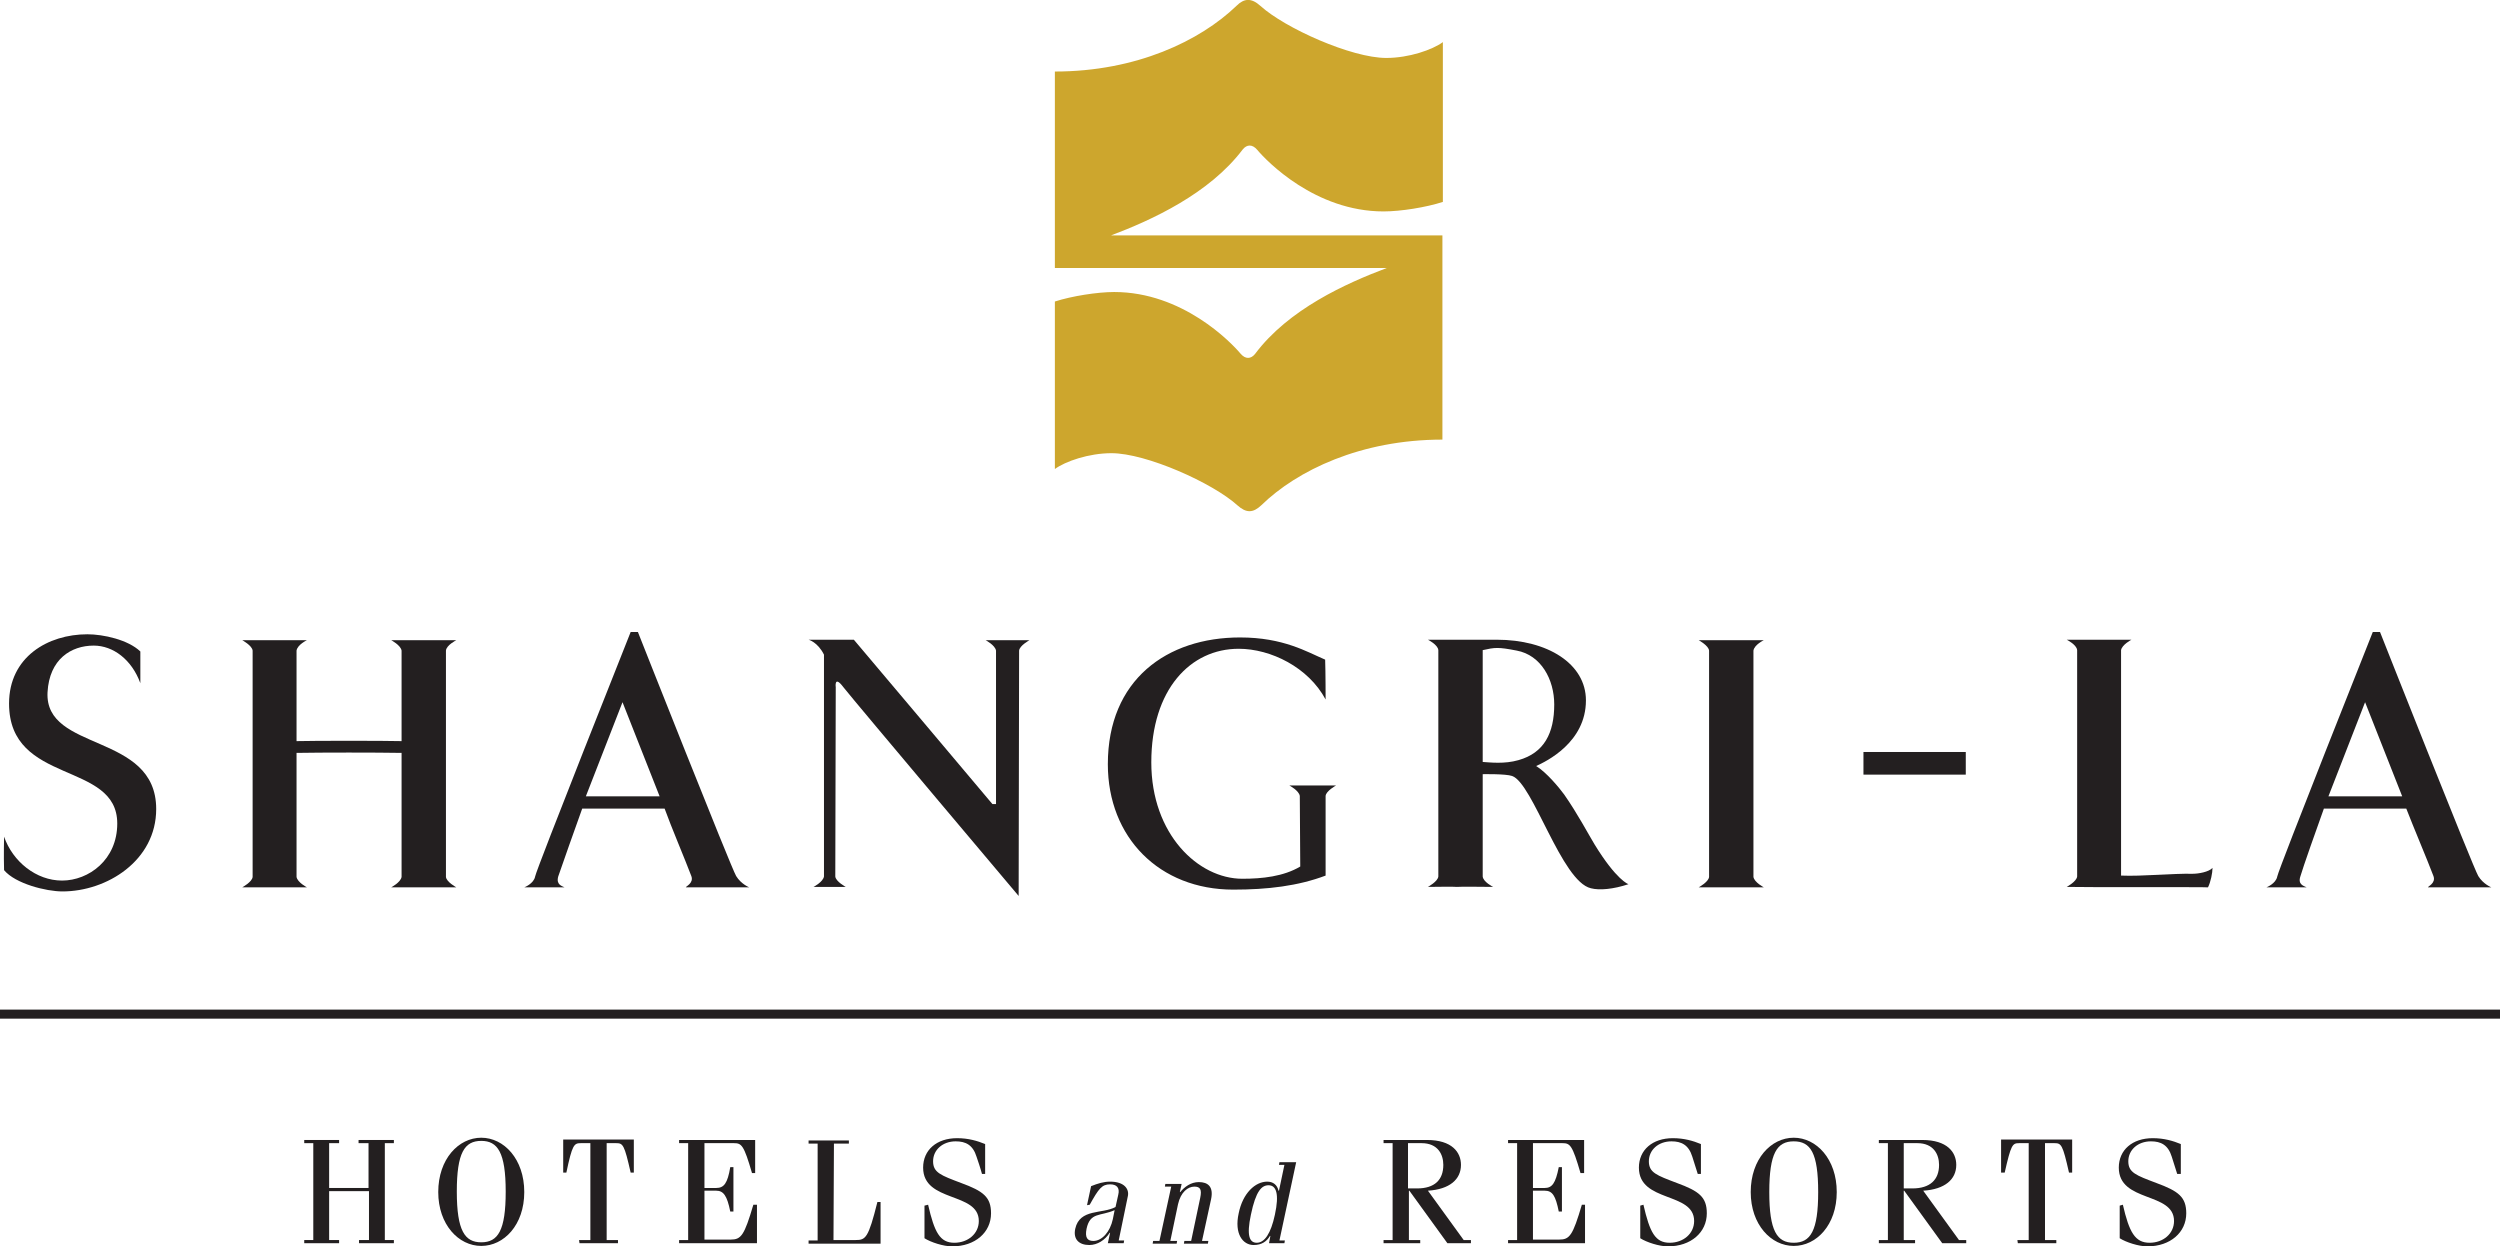
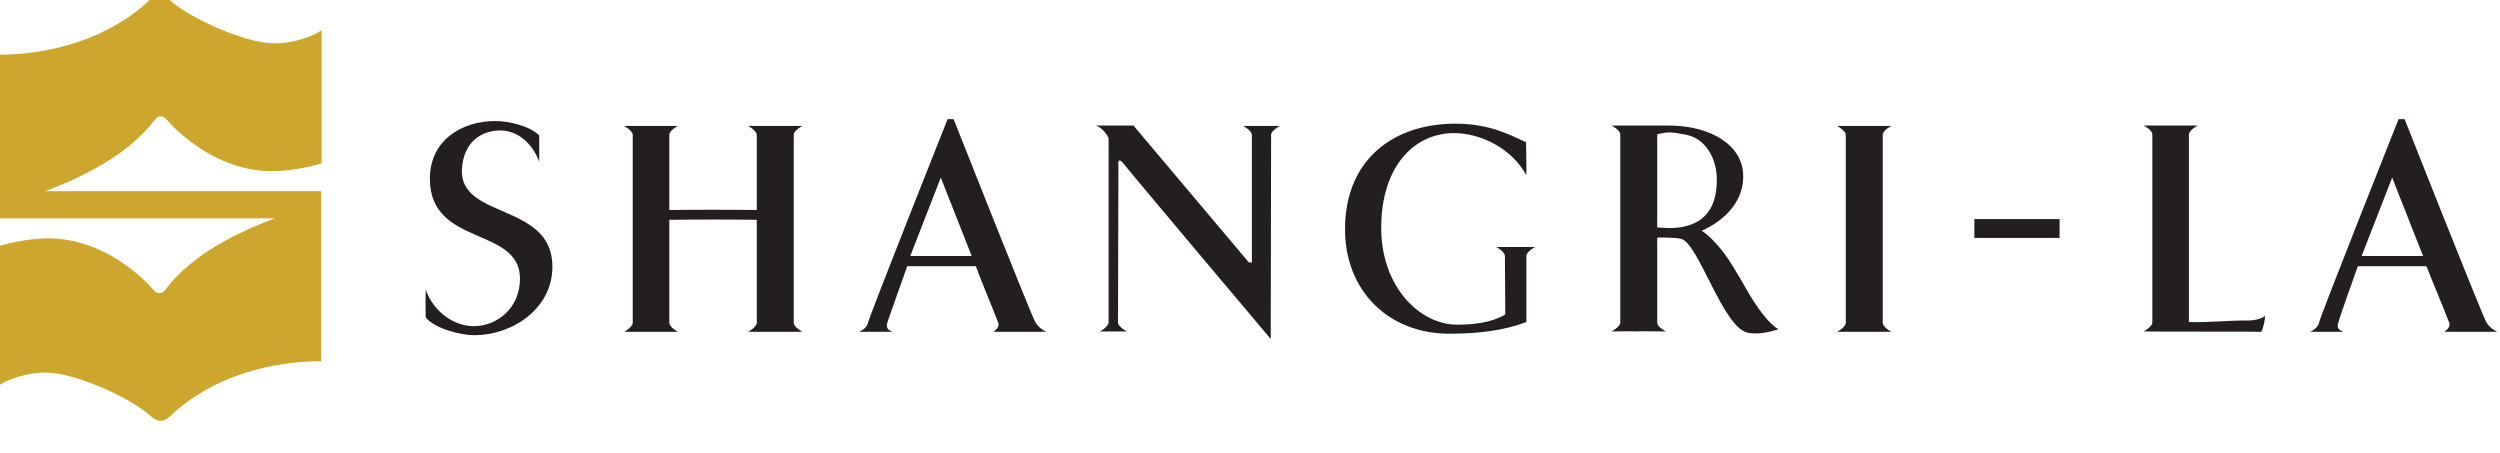
- <svg xmlns="http://www.w3.org/2000/svg" version="1.1" id="Layer_1" x="0px" y="0px" viewBox="0 0 552.2 275.2" style="enable-background:new 0 0 552.2 275.2;" xml:space="preserve">
-   <style type="text/css">
- 	.st0{fill:#231F20;}
- 	.st1{fill:#CDA62D;}
- </style>
-   <path id="path82" class="st0" d="M0.9,184.8c1.9,5.5,7.1,9.7,12.8,9.7c5.9,0,12.2-4.6,12.2-12.6C25.9,168,2,173.5,2,155.4  c0-10.3,8.6-15.3,17.3-15.3c3.5,0,9,1.2,11.7,3.8c0,3.1,0,7,0,7c-1.9-5.2-6-8.3-10.3-8.3c-5,0-9.8,3-10.2,10.3  c-0.7,13.3,24,8.8,24,25.8c0,11.4-10.9,18.2-20.7,18.2c-3.6,0-10.4-1.7-12.9-4.7C0.8,188.9,0.9,184.8,0.9,184.8" />
-   <path id="path84" class="st0" d="M411.6,171.1h22.6v-5h-22.6V171.1z" />
-   <path id="path88" class="st0" d="M88.7,166.3v27.4c-0.2,1.2-2.3,2.3-2.3,2.3c3.6,0,11.9,0,14.4,0c0,0-2.2-1.2-2.3-2.3v-50  c0.1-1.2,2.3-2.3,2.3-2.3c-2.4,0-10.7,0-14.4,0c0,0,2.1,1.1,2.3,2.3v20c-4-0.1-19.3-0.1-23.2,0v-20c0.2-1.3,2.3-2.3,2.3-2.3  c-3.6,0-11.9,0-14.3,0c0,0,2.2,1.2,2.3,2.3v50c-0.1,1.1-2.3,2.3-2.3,2.3c2.4,0,10.8,0,14.3,0c0,0-2.1-1.1-2.3-2.3v-27.4  C71.1,166.2,83,166.2,88.7,166.3" />
-   <path id="path92" class="st0" d="M387.3,165v-21.3c0.2-1.3,2.3-2.3,2.3-2.3c-3.6,0-11.9,0-14.4,0c0,0,2.2,1.2,2.3,2.3v50  c-0.1,1.1-2.3,2.3-2.3,2.3c2.4,0,10.8,0,14.4,0c0,0-2.1-1.1-2.3-2.3" />
-   <path id="path96" class="st0" d="M456.5,195.9c0,0,2.2-1.2,2.3-2.3v-50c-0.1-1.2-2.3-2.3-2.3-2.3c2.4,0,10.7,0,14.3,0  c0,0-2.1,1.1-2.3,2.3v49.8h0.1c4.4,0.2,11.4-0.5,15.7-0.4c1.3,0,3.6-0.4,4.4-1.3c0,1.1-0.4,3.1-1,4.3  C487.7,195.9,458.9,196,456.5,195.9" />
-   <path id="path100" class="st0" d="M219.2,177.6c-1.4-1.7-30.6-36.3-30.6-36.3s-7.9,0-10,0c0,0,2,0.5,3.4,3.3c0,0,0,46.7,0,49  c-0.2,1.2-2.3,2.3-2.3,2.3c3.6,0,4.6,0,7.1,0c0,0-2.2-1.2-2.3-2.3c0-2.9,0.1-41.8,0.1-41.8s-0.4-2.8,1.7,0  c2.6,3.3,38.7,46.1,38.7,46.1s0.1-51.3,0.1-54.2c0.1-1.1,2.3-2.3,2.3-2.3c-2.4,0-6.1,0-9.7,0c0,0,2.1,1.1,2.3,2.3  c0,2.4,0,33.9,0,33.9" />
-   <path id="path104" class="st0" d="M129.4,175.9h16.3l-8.2-20.8L129.4,175.9z M140.9,139.6c0,0,20.6,52.1,21.7,53.9  c1.1,1.8,2.9,2.5,2.9,2.5c-2,0-12.1,0-14,0c-0.1-0.2,1.8-0.9,1.2-2.5c-1.4-3.7-4.5-11-5.9-14.9h-18.2c-1.3,3.6-4.7,13.2-5.3,15  c-0.5,1.8,0.8,2.1,1.4,2.4c-1.5,0-7.3,0-8.9,0c0,0,2.1-0.8,2.4-2.4c0.3-1.7,21.1-54,21.1-54" />
-   <path id="path108" class="st0" d="M514.3,175.9h16.3l-8.2-20.8L514.3,175.9z M525.7,139.6c0,0,20.6,52.1,21.7,53.9  c1.1,1.8,2.9,2.5,2.9,2.5c-2,0-12.1,0-14,0c-0.1-0.2,1.8-0.9,1.2-2.5c-1.4-3.7-4.5-11-6-14.9h-18.2c-1.3,3.6-4.7,13.2-5.2,15  c-0.6,1.8,0.8,2.1,1.4,2.4c-1.5,0-7.5,0-8.9,0c0,0,2.1-0.8,2.4-2.4c0.3-1.7,21.1-54,21.1-54" />
-   <path id="path112" class="st0" d="M287.2,191.4c-3.7,2.2-8.4,2.7-12.8,2.7c-9.7,0-20.1-9.8-20.1-25.7c0-16.2,8.7-25.1,19.3-25.1  c7.1,0,15.4,4.1,19.2,11.2c0,0,0-6.1-0.1-8.8c-4-1.7-9.2-4.9-18.8-4.9c-16.1,0-29.2,9.3-29.2,28c0,16.2,11.4,27.7,27.7,27.7  c7.6,0,14.3-0.8,20.4-3.1c0,0,0-14.7,0-17.6c0.1-1.1,2.3-2.3,2.3-2.3c-2.4,0-6.7,0-10.3,0c0,0,2.1,1.1,2.3,2.3" />
-   <path id="path116" class="st0" d="M327.5,168.3c1.6,0.1,4.8,0.5,7.9-0.4c5.7-1.6,7.9-6,7.9-12.3c0-5.5-2.9-10.9-8.3-11.9  c-4.1-0.8-4.8-0.7-7.5-0.1V168.3z M327.5,193.6c0.1,1.2,2.3,2.3,2.3,2.3c-2.4,0-6.9-0.1-8,0c-1.2-0.1-4,0-6.4,0c0,0,2.2-1.2,2.3-2.3  v-50c-0.1-1.2-2.3-2.3-2.3-2.3c3,0,15.2,0,15.2,0c11.2,0,19.7,5.3,19.7,13.4c0,9.3-8.8,13.5-11,14.5c2.3,1.4,5.1,4.8,6.2,6.3  c3,4.3,5.3,8.7,6.7,11c4.9,8,7.5,8.8,7.5,8.8c-3.3,1.1-6.4,1.4-8.3,0.9c-6.5-1.5-12.8-23.2-17.4-24.8c-1.4-0.5-6.5-0.4-6.5-0.4" />
-   <path id="path120" class="st0" d="M72.7,263.1v10.8h2.2v0.7h-7.7v-0.7h2v-21.4h-2v-0.7h7.7v0.7h-2.2v9.9h8.7v-9.9h-2.2v-0.7H87v0.7  h-2v21.4h2v0.7h-7.7v-0.7h2.2v-10.8" />
-   <path id="path124" class="st0" d="M127.9,273.9h2.5v-21.4h-2.1c-1.5,0-1.9,0.3-3.2,6.5h-0.7v-7.3H140v7.3h-0.7  c-1.4-6.2-1.7-6.5-3.2-6.5H134v21.4h2.5v0.7h-8.5" />
-   <path id="path128" class="st0" d="M150,274.6v-0.7h2v-21.4h-2v-0.7h16.8v7.3h-0.7c-1.8-6.2-2.3-6.6-4-6.6h-6.5v9.9h2.6  c1.7,0,2.5-1,3.1-4.6h0.7v9.8h-0.7c-0.7-3.5-1.5-4.6-3.1-4.6h-2.6v10.8h5.8c2.3,0,3-0.9,5-7.7h0.8v8.5" />
-   <path id="path132" class="st0" d="M184.1,273.9h4.9c2.2,0,2.8-0.4,4.8-8.4h0.7v9.2h-15.9v-0.7h2v-21.4h-2v-0.7h8.9v0.7h-3.3" />
-   <path id="path136" class="st0" d="M205,266.1c1.4,6.1,2.6,8.4,5.8,8.4c3,0,5.4-2,5.4-4.8c0-6.5-12.3-4-12.3-11.8  c0-3.9,3-6.5,7.5-6.5c2.5,0,4.5,0.6,6.2,1.3v6.6h-0.7c0,0-0.3-1.2-1.2-3.8c-0.8-2.6-2.4-3.4-4.6-3.4c-2.9,0-5,1.9-5,4.4  c0,2.5,1.7,3.1,6.2,4.8c4.9,1.8,6.6,3.1,6.6,6.7c0,4.2-3.5,7.3-8.6,7.3c-1.9,0-4.7-0.9-6.1-1.8v-7.2" />
-   <path id="path140" class="st0" d="M257.4,261.5h3.6l-0.4,1.8h0.1c0.9-1.1,2.3-2.2,4.1-2.2c2,0,3.3,1,2.7,3.8l-2,9.2h1.4l-0.1,0.6  h-5.3l0.1-0.6h1.5l2-9.5c0.4-1.9,0-2.5-1.3-2.5c-1.4,0-3,1.2-3.6,3.9l-1.7,8.1h1.5l-0.1,0.6h-5.3l0.1-0.6h1.4l2.6-12h-1.4" />
-   <path id="path144" class="st0" d="M277.6,274.5c1.7,0,3.1-2,4-6.2c1-4.6,0.3-6.5-1.4-6.5c-1.5,0-2.8,1.2-3.9,6.5  C275.3,273,276,274.5,277.6,274.5 M280.3,274.6l0.3-1.6h-0.1c-0.7,1.2-1.8,2-3.6,2c-2.4,0-4.3-2.5-3.3-7c0.9-4.5,3.7-7,6.3-7  c1.3,0,2.2,0.7,2.5,2h0.1l1.2-5.7h-1.2l0.1-0.6h3.7l-3.7,17.3h1.2l-0.1,0.6" />
-   <path id="path148" class="st0" d="M246.2,267.3c-3.2,1.4-5.4,0.4-6.2,4.1c-0.4,2,0.2,2.7,1.5,2.7c1.9,0,3.7-2,4.3-4.8L246.2,267.3z   M240.1,266.2l0.9-4.2c1.5-0.6,2.8-1,4.2-1c3.2,0,4.3,1.7,3.9,3.3l-2,9.7h1.2l-0.1,0.6h-3.5l0.5-2.3h-0.1c-1,1.6-2.7,2.7-4.5,2.7  c-2.3,0-3.6-1.3-3.1-3.6c1-4.5,6-3.2,8.9-4.8l0.6-2.7c0.4-1.6-0.4-2.3-1.8-2.3c-1.8,0-2.5,0.9-4.5,4.5" />
-   <path id="path152" class="st0" d="M106.3,274.4c3.7,0,5.4-2.6,5.4-11.2c0-8.7-1.8-11.2-5.4-11.2c-3.7,0-5.4,2.6-5.4,11.2  C100.9,271.9,102.7,274.4,106.3,274.4 M106.3,251.3c5,0,9.5,4.7,9.5,12c0,7.3-4.5,11.9-9.5,11.9c-5,0-9.5-4.7-9.5-11.9  C96.8,256,101.3,251.3,106.3,251.3" />
-   <path id="path156" class="st0" d="M311.1,262.5h1.9c3.9,0,5.8-1.9,5.8-5.2c0-2.3-1.2-4.8-4.8-4.8h-3V262.5z M305.6,274.6v-0.7h2  v-21.4h-2v-0.7h9.6c5.5,0,7.5,2.7,7.5,5.5c0,3.2-2.5,5.4-7.3,5.7l7.9,10.9h1.6v0.7h-5.2l-8.4-11.6h-0.1v10.9h2.5v0.7" />
-   <path id="path160" class="st0" d="M363,266.1c1.4,6.1,2.6,8.4,5.8,8.4c3,0,5.4-2,5.4-4.8c0-6.5-12.2-4-12.2-11.8  c0-3.9,3-6.5,7.5-6.5c2.5,0,4.5,0.6,6.2,1.3v6.6h-0.7l-1.2-3.8c-0.8-2.6-2.4-3.4-4.6-3.4c-2.9,0-5,1.9-5,4.4c0,2.5,1.7,3.1,6.2,4.8  c4.9,1.8,6.6,3.1,6.6,6.7c0,4.2-3.5,7.3-8.6,7.3c-1.9,0-4.7-0.9-6.1-1.8v-7.2" />
-   <path id="path164" class="st0" d="M396.2,274.5c3.7,0,5.4-2.6,5.4-11.2c0-8.7-1.7-11.2-5.4-11.2c-3.7,0-5.4,2.6-5.4,11.2  C390.8,271.9,392.5,274.5,396.2,274.5 M396.2,251.3c5,0,9.5,4.7,9.5,12c0,7.3-4.5,11.9-9.5,11.9c-5,0-9.5-4.7-9.5-11.9  C386.7,256,391.2,251.3,396.2,251.3" />
-   <path id="path168" class="st0" d="M420.5,262.5h1.9c3.9,0,5.9-1.9,5.9-5.2c0-2.3-1.2-4.8-4.8-4.8h-3V262.5z M415,274.6v-0.7h2v-21.4  h-2v-0.7h9.6c5.5,0,7.5,2.7,7.5,5.5c0,3.2-2.5,5.4-7.3,5.7l7.9,10.9h1.6v0.7H429l-8.4-11.6h-0.1v10.9h2.5v0.7" />
-   <path id="path172" class="st0" d="M445.6,273.9h2.5v-21.4h-2.1c-1.5,0-1.8,0.3-3.2,6.5H442v-7.3h15.7v7.3H457  c-1.4-6.2-1.7-6.5-3.2-6.5h-2.1v21.4h2.5v0.7h-8.5" />
-   <path id="path176" class="st0" d="M468.9,266.1c1.4,6.1,2.7,8.4,5.9,8.4c3,0,5.4-2,5.4-4.8c0-6.5-12.2-4-12.2-11.8  c0-3.9,3-6.5,7.5-6.5c2.5,0,4.5,0.6,6.2,1.3v6.6h-0.8l-1.2-3.8c-0.8-2.6-2.4-3.4-4.6-3.4c-2.9,0-5,1.9-5,4.4c0,2.5,1.7,3.1,6.2,4.8  c4.9,1.8,6.6,3.1,6.6,6.7c0,4.2-3.5,7.3-8.6,7.3c-1.9,0-4.7-0.9-6.1-1.8v-7.2" />
-   <path id="path180" class="st0" d="M333.1,274.6v-0.7h2v-21.4h-2v-0.7h16.8v7.3h-0.8c-1.8-6.2-2.3-6.6-4-6.6h-6.5v9.9h2.6  c1.6,0,2.4-1,3.1-4.6h0.7v9.8h-0.7c-0.7-3.5-1.4-4.6-3.1-4.6h-2.6v10.8h5.8c2.3,0,3-0.9,5-7.7h0.7v8.5" />
-   <path id="path182" class="st0" d="M0,225h552.2v-2H0V225z" />
-   <path id="path186" class="st1" d="M306.3,59.2c-9,3.4-21.7,9.1-29.1,19c-0.9,1.1-2.1,1.2-3.2-0.1c-2.1-2.5-12.8-13.6-27.9-13.6  c-3.7,0-9.4,0.9-13.1,2.1v37c2.3-1.7,7.5-3.5,12.5-3.5c7.7,0,22.4,6.6,27.8,11.5c2,1.8,3.5,1.7,5.3,0c7.9-7.7,22-14.5,40-14.5V52  h-73.2c9-3.4,21.7-9.2,29.1-19c0.9-1.1,2.1-1.2,3.2,0.1c2.1,2.5,12.8,13.6,27.9,13.6c3.8,0,9.4-0.9,13.1-2.1V9.3  c-2.3,1.7-7.5,3.5-12.5,3.5c-7.7,0-22.4-6.6-27.8-11.5c-2-1.8-3.6-1.7-5.3,0C265.1,9,251,15.8,233,15.8v43.4" />
+ <svg xmlns="http://www.w3.org/2000/svg" viewBox="0 0 663 120" width="663" height="120">
+   <style>.st0{fill:#231F20}.st1{fill:#CDA62D}</style>
+   <g transform="translate(-233.4,-1.3)">
+     <path id="path186" class="st1" d="M306.3,59.2c-9,3.4-21.7,9.1-29.1,19c-0.9,1.1-2.1,1.2-3.2-0.1c-2.1-2.5-12.8-13.6-27.9-13.6  c-3.7,0-9.4,0.9-13.1,2.1v37c2.3-1.7,7.5-3.5,12.5-3.5c7.7,0,22.4,6.6,27.8,11.5c2,1.8,3.5,1.7,5.3,0c7.9-7.7,22-14.5,40-14.5V52  h-73.2c9-3.4,21.7-9.2,29.1-19c0.9-1.1,2.1-1.2,3.2,0.1c2.1,2.5,12.8,13.6,27.9,13.6c3.8,0,9.4-0.9,13.1-2.1V9.3  c-2.3,1.7-7.5,3.5-12.5,3.5c-7.7,0-22.4-6.6-27.8-11.5c-2-1.8-3.6-1.7-5.3,0C265.1,9,251,15.8,233,15.8v43.4" />
+   </g>
+   <g transform="translate(112,-108)">
+     <path id="path82" class="st0" d="M0.9,184.8c1.9,5.5,7.1,9.7,12.8,9.7c5.9,0,12.2-4.6,12.2-12.6C25.9,168,2,173.5,2,155.4  c0-10.3,8.6-15.3,17.3-15.3c3.5,0,9,1.2,11.7,3.8c0,3.1,0,7,0,7c-1.9-5.2-6-8.3-10.3-8.3c-5,0-9.8,3-10.2,10.3  c-0.7,13.3,24,8.8,24,25.8c0,11.4-10.9,18.2-20.7,18.2c-3.6,0-10.4-1.7-12.9-4.7C0.8,188.9,0.9,184.8,0.9,184.8" />
+     <path id="path84" class="st0" d="M411.6,171.1h22.6v-5h-22.6V171.1z" />
+     <path id="path88" class="st0" d="M88.7,166.3v27.4c-0.2,1.2-2.3,2.3-2.3,2.3c3.6,0,11.9,0,14.4,0c0,0-2.2-1.2-2.3-2.3v-50  c0.1-1.2,2.3-2.3,2.3-2.3c-2.4,0-10.7,0-14.4,0c0,0,2.1,1.1,2.3,2.3v20c-4-0.1-19.3-0.1-23.2,0v-20c0.2-1.3,2.3-2.3,2.3-2.3  c-3.6,0-11.9,0-14.3,0c0,0,2.2,1.2,2.3,2.3v50c-0.1,1.1-2.3,2.3-2.3,2.3c2.4,0,10.8,0,14.3,0c0,0-2.1-1.1-2.3-2.3v-27.4  C71.1,166.2,83,166.2,88.7,166.3" />
+     <path id="path92" class="st0" d="M387.3,165v-21.3c0.2-1.3,2.3-2.3,2.3-2.3c-3.6,0-11.9,0-14.4,0c0,0,2.2,1.2,2.3,2.3v50  c-0.1,1.1-2.3,2.3-2.3,2.3c2.4,0,10.8,0,14.4,0c0,0-2.1-1.1-2.3-2.3" />
+     <path id="path96" class="st0" d="M456.5,195.9c0,0,2.2-1.2,2.3-2.3v-50c-0.1-1.2-2.3-2.3-2.3-2.3c2.4,0,10.7,0,14.3,0  c0,0-2.1,1.1-2.3,2.3v49.8h0.1c4.4,0.2,11.4-0.5,15.7-0.4c1.3,0,3.6-0.4,4.4-1.3c0,1.1-0.4,3.1-1,4.3  C487.7,195.9,458.9,196,456.5,195.9" />
+     <path id="path100" class="st0" d="M219.2,177.6c-1.4-1.7-30.6-36.3-30.6-36.3s-7.9,0-10,0c0,0,2,0.5,3.4,3.3c0,0,0,46.7,0,49  c-0.2,1.2-2.3,2.3-2.3,2.3c3.6,0,4.6,0,7.1,0c0,0-2.2-1.2-2.3-2.3c0-2.9,0.1-41.8,0.1-41.8s-0.4-2.8,1.7,0  c2.6,3.3,38.7,46.1,38.7,46.1s0.1-51.3,0.1-54.2c0.1-1.1,2.3-2.3,2.3-2.3c-2.4,0-6.1,0-9.7,0c0,0,2.1,1.1,2.3,2.3  c0,2.4,0,33.9,0,33.9" />
+     <path id="path104" class="st0" d="M129.4,175.9h16.3l-8.2-20.8L129.4,175.9z M140.9,139.6c0,0,20.6,52.1,21.7,53.9  c1.1,1.8,2.9,2.5,2.9,2.5c-2,0-12.1,0-14,0c-0.1-0.2,1.8-0.9,1.2-2.5c-1.4-3.7-4.5-11-5.9-14.9h-18.2c-1.3,3.6-4.7,13.2-5.3,15  c-0.5,1.8,0.8,2.1,1.4,2.4c-1.5,0-7.3,0-8.9,0c0,0,2.1-0.8,2.4-2.4c0.3-1.7,21.1-54,21.1-54" />
+     <path id="path108" class="st0" d="M514.3,175.9h16.3l-8.2-20.8L514.3,175.9z M525.7,139.6c0,0,20.6,52.1,21.7,53.9  c1.1,1.8,2.9,2.5,2.9,2.5c-2,0-12.1,0-14,0c-0.1-0.2,1.8-0.9,1.2-2.5c-1.4-3.7-4.5-11-6-14.9h-18.2c-1.3,3.6-4.7,13.2-5.2,15  c-0.6,1.8,0.8,2.1,1.4,2.4c-1.5,0-7.5,0-8.9,0c0,0,2.1-0.8,2.4-2.4c0.3-1.7,21.1-54,21.1-54" />
+     <path id="path112" class="st0" d="M287.2,191.4c-3.7,2.2-8.4,2.7-12.8,2.7c-9.7,0-20.1-9.8-20.1-25.7c0-16.2,8.7-25.1,19.3-25.1  c7.1,0,15.4,4.1,19.2,11.2c0,0,0-6.1-0.1-8.8c-4-1.7-9.2-4.9-18.8-4.9c-16.1,0-29.2,9.3-29.2,28c0,16.2,11.4,27.7,27.7,27.7  c7.6,0,14.3-0.8,20.4-3.1c0,0,0-14.7,0-17.6c0.1-1.1,2.3-2.3,2.3-2.3c-2.4,0-6.7,0-10.3,0c0,0,2.1,1.1,2.3,2.3" />
+     <path id="path116" class="st0" d="M327.5,168.3c1.6,0.1,4.8,0.5,7.9-0.4c5.7-1.6,7.9-6,7.9-12.3c0-5.5-2.9-10.9-8.3-11.9  c-4.1-0.8-4.8-0.7-7.5-0.1V168.3z M327.5,193.6c0.1,1.2,2.3,2.3,2.3,2.3c-2.4,0-6.9-0.1-8,0c-1.2-0.1-4,0-6.4,0c0,0,2.2-1.2,2.3-2.3  v-50c-0.1-1.2-2.3-2.3-2.3-2.3c3,0,15.2,0,15.2,0c11.2,0,19.7,5.3,19.7,13.4c0,9.3-8.8,13.5-11,14.5c2.3,1.4,5.1,4.8,6.2,6.3  c3,4.3,5.3,8.7,6.7,11c4.9,8,7.5,8.8,7.5,8.8c-3.3,1.1-6.4,1.4-8.3,0.9c-6.5-1.5-12.8-23.2-17.4-24.8c-1.4-0.5-6.5-0.4-6.5-0.4" />
+   </g>
</svg>
